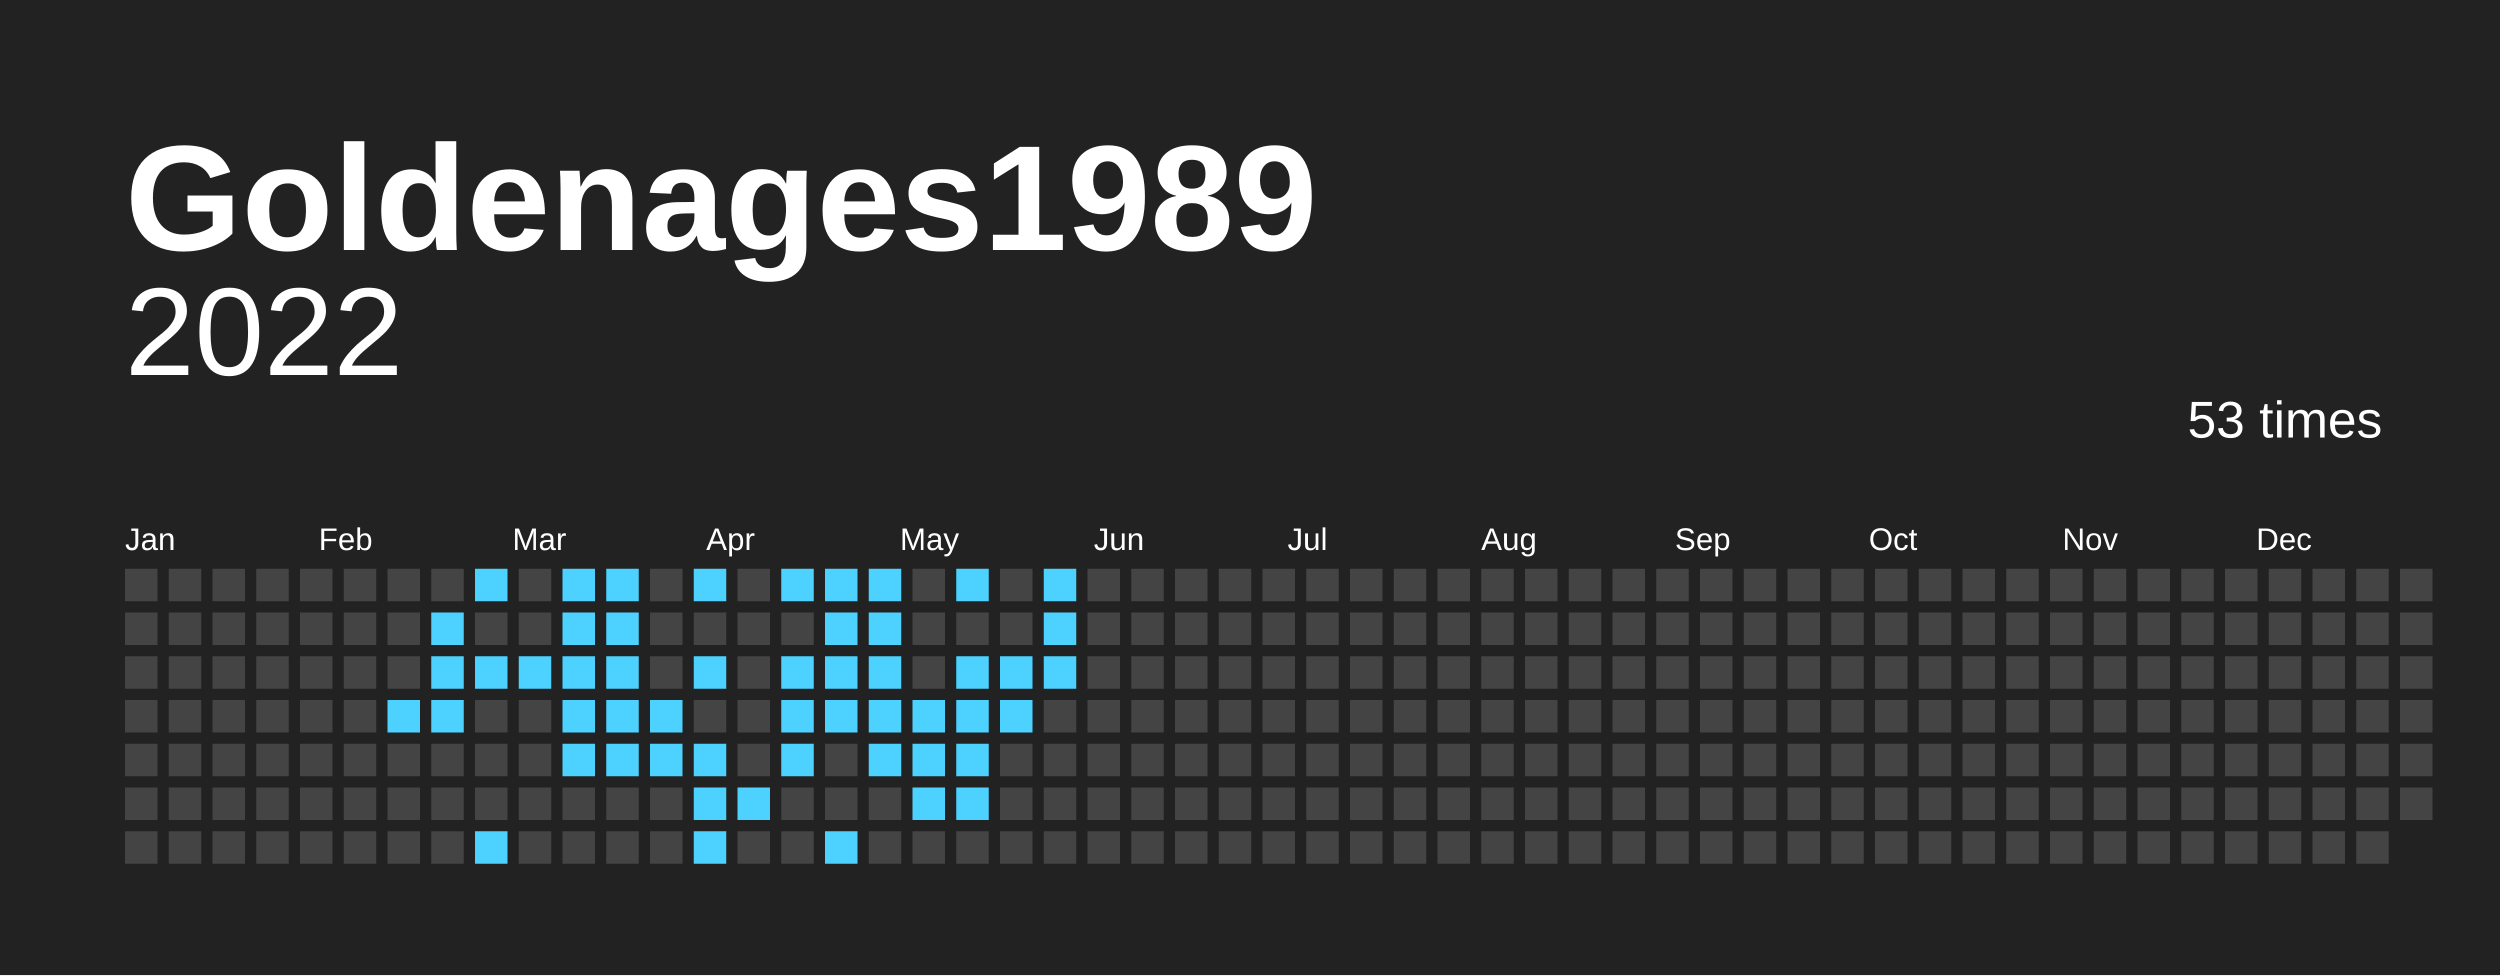
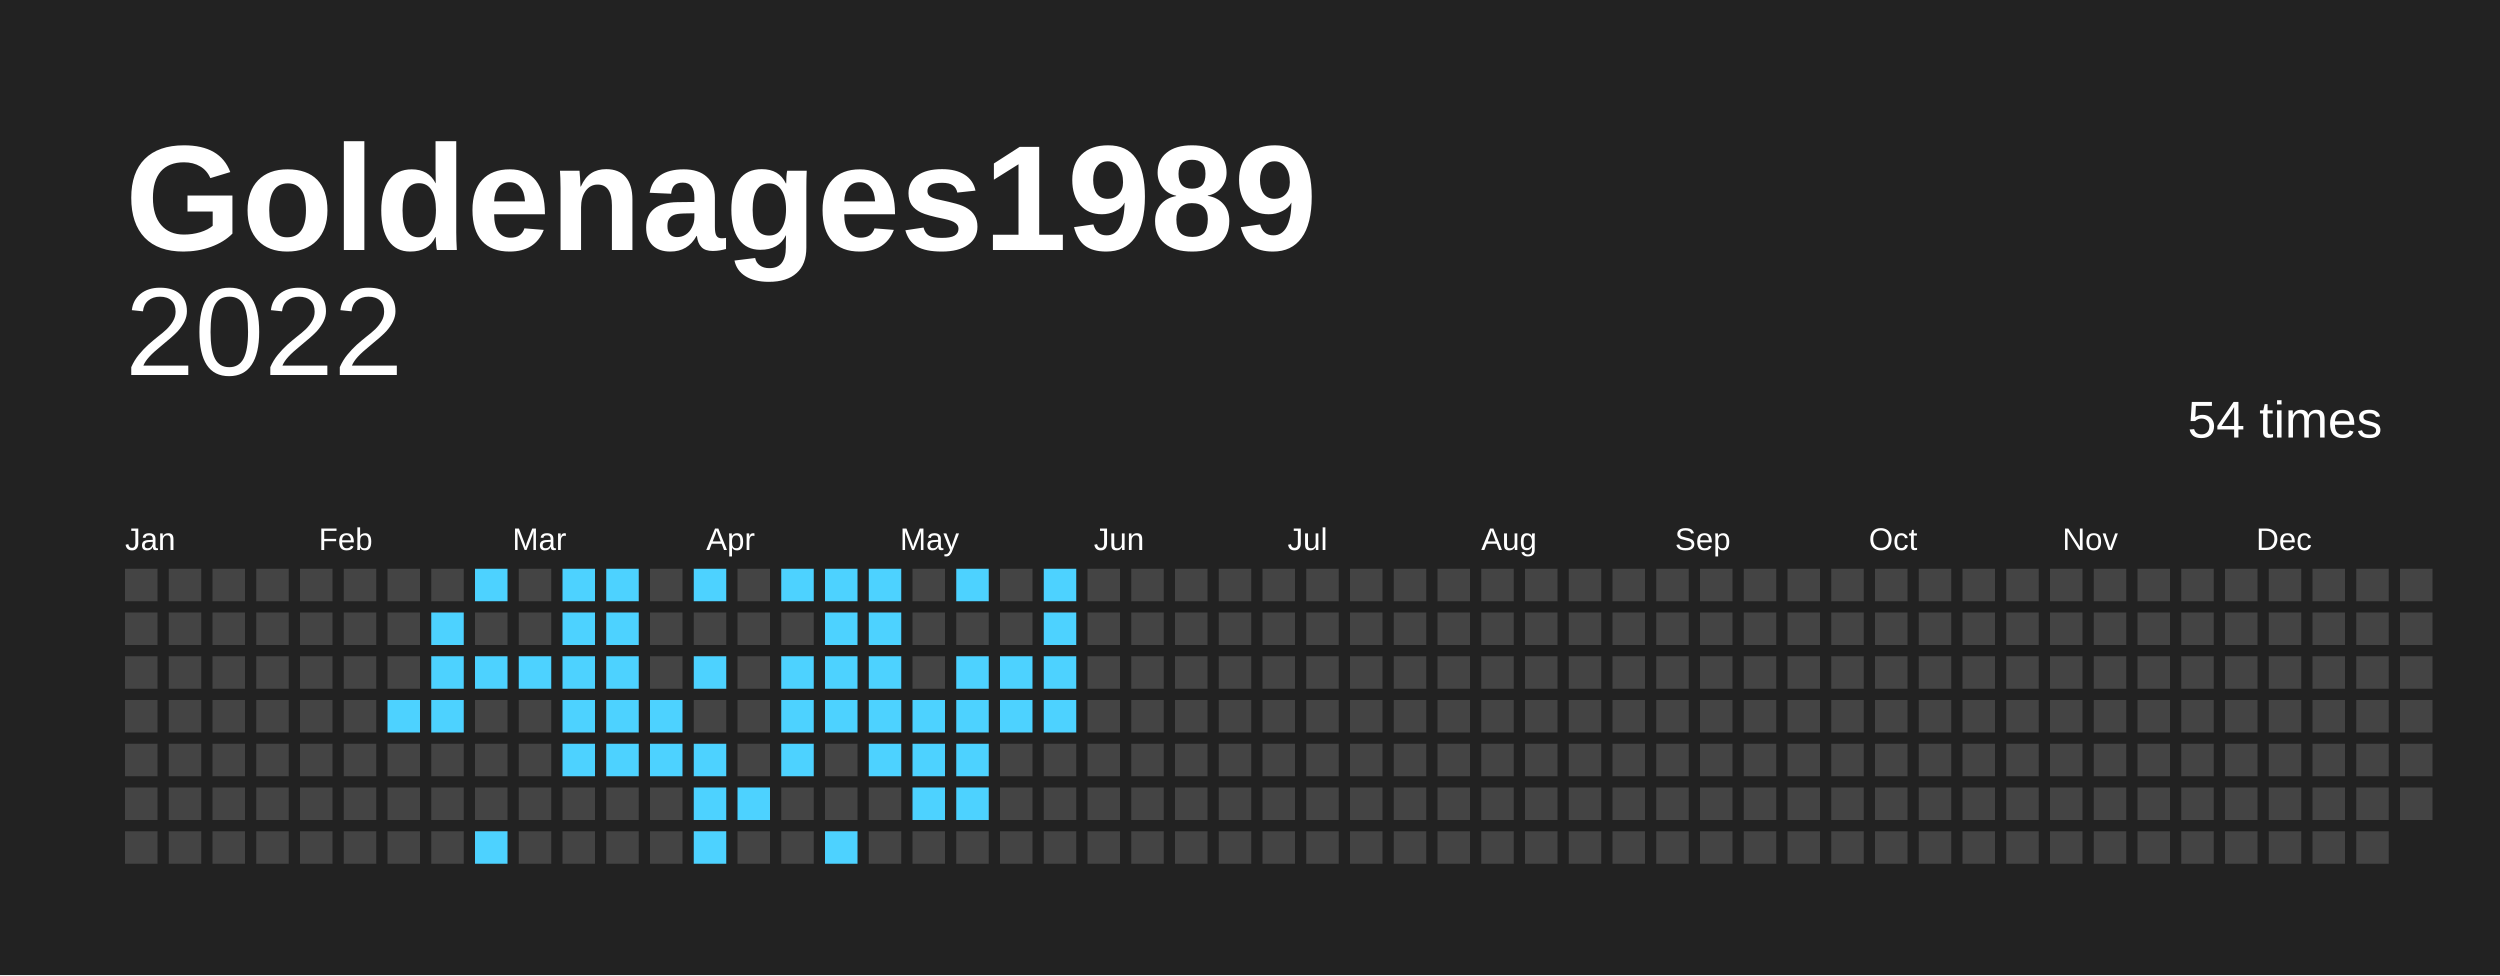
<svg xmlns="http://www.w3.org/2000/svg" baseProfile="full" height="78mm" version="1.1" viewBox="0,0,200,78" width="200mm">
  <defs />
  <rect fill="#222222" height="78" width="200" x="0" y="0" />
  <text fill="#FFFFFF" style="font-size:12px; font-family:Arial; font-weight:bold;" x="10" y="20">Goldenages1989</text>
  <text alignment-baseline="hanging" fill="#FFFFFF" style="font-size:10.0px; font-family:Arial;" x="10" y="30">2022</text>
-   <text alignment-baseline="hanging" fill="#FFFFFF" style="font-size:4.125px; font-family:Arial;" x="175" y="35">53 times</text>
+   <text alignment-baseline="hanging" fill="#FFFFFF" style="font-size:4.125px; font-family:Arial;" x="175" y="35">54 times</text>
  <text fill="#FFFFFF" style="font-size:2.5px; font-family:Arial" x="10.0" y="44">Jan</text>
  <text fill="#FFFFFF" style="font-size:2.5px; font-family:Arial" x="25.5" y="44">Feb</text>
  <text fill="#FFFFFF" style="font-size:2.5px; font-family:Arial" x="41.0" y="44">Mar</text>
  <text fill="#FFFFFF" style="font-size:2.5px; font-family:Arial" x="56.5" y="44">Apr</text>
  <text fill="#FFFFFF" style="font-size:2.5px; font-family:Arial" x="72.0" y="44">May</text>
  <text fill="#FFFFFF" style="font-size:2.5px; font-family:Arial" x="87.5" y="44">Jun</text>
  <text fill="#FFFFFF" style="font-size:2.5px; font-family:Arial" x="103.0" y="44">Jul</text>
  <text fill="#FFFFFF" style="font-size:2.5px; font-family:Arial" x="118.5" y="44">Aug</text>
  <text fill="#FFFFFF" style="font-size:2.5px; font-family:Arial" x="134.0" y="44">Sep</text>
  <text fill="#FFFFFF" style="font-size:2.5px; font-family:Arial" x="149.5" y="44">Oct</text>
  <text fill="#FFFFFF" style="font-size:2.5px; font-family:Arial" x="165.0" y="44">Nov</text>
  <text fill="#FFFFFF" style="font-size:2.5px; font-family:Arial" x="180.5" y="44">Dec</text>
  <rect fill="#444444" height="2.6" width="2.6" x="10.0" y="45.5" />
  <rect fill="#444444" height="2.6" width="2.6" x="10.0" y="49.0" />
  <rect fill="#444444" height="2.6" width="2.6" x="10.0" y="52.5" />
  <rect fill="#444444" height="2.6" width="2.6" x="10.0" y="56.0" />
  <rect fill="#444444" height="2.6" width="2.6" x="10.0" y="59.5" />
  <rect fill="#444444" height="2.6" width="2.6" x="10.0" y="63.0" />
  <rect fill="#444444" height="2.6" width="2.6" x="10.0" y="66.5" />
  <rect fill="#444444" height="2.6" width="2.6" x="13.5" y="45.5" />
  <rect fill="#444444" height="2.6" width="2.6" x="13.5" y="49.0" />
  <rect fill="#444444" height="2.6" width="2.6" x="13.5" y="52.5" />
  <rect fill="#444444" height="2.6" width="2.6" x="13.5" y="56.0" />
  <rect fill="#444444" height="2.6" width="2.6" x="13.5" y="59.5" />
  <rect fill="#444444" height="2.6" width="2.6" x="13.5" y="63.0" />
  <rect fill="#444444" height="2.6" width="2.6" x="13.5" y="66.5" />
  <rect fill="#444444" height="2.6" width="2.6" x="17.0" y="45.5" />
  <rect fill="#444444" height="2.6" width="2.6" x="17.0" y="49.0" />
  <rect fill="#444444" height="2.6" width="2.6" x="17.0" y="52.5" />
  <rect fill="#444444" height="2.6" width="2.6" x="17.0" y="56.0" />
  <rect fill="#444444" height="2.6" width="2.6" x="17.0" y="59.5" />
  <rect fill="#444444" height="2.6" width="2.6" x="17.0" y="63.0" />
  <rect fill="#444444" height="2.6" width="2.6" x="17.0" y="66.5" />
  <rect fill="#444444" height="2.6" width="2.6" x="20.5" y="45.5" />
  <rect fill="#444444" height="2.6" width="2.6" x="20.5" y="49.0" />
  <rect fill="#444444" height="2.6" width="2.6" x="20.5" y="52.5" />
  <rect fill="#444444" height="2.6" width="2.6" x="20.5" y="56.0" />
  <rect fill="#444444" height="2.6" width="2.6" x="20.5" y="59.5" />
  <rect fill="#444444" height="2.6" width="2.6" x="20.5" y="63.0" />
  <rect fill="#444444" height="2.6" width="2.6" x="20.5" y="66.5" />
  <rect fill="#444444" height="2.6" width="2.6" x="24.0" y="45.5" />
  <rect fill="#444444" height="2.6" width="2.6" x="24.0" y="49.0" />
  <rect fill="#444444" height="2.6" width="2.6" x="24.0" y="52.5" />
  <rect fill="#444444" height="2.6" width="2.6" x="24.0" y="56.0" />
  <rect fill="#444444" height="2.6" width="2.6" x="24.0" y="59.5" />
  <rect fill="#444444" height="2.6" width="2.6" x="24.0" y="63.0" />
  <rect fill="#444444" height="2.6" width="2.6" x="24.0" y="66.5" />
  <rect fill="#444444" height="2.6" width="2.6" x="27.5" y="45.5" />
  <rect fill="#444444" height="2.6" width="2.6" x="27.5" y="49.0" />
  <rect fill="#444444" height="2.6" width="2.6" x="27.5" y="52.5" />
  <rect fill="#444444" height="2.6" width="2.6" x="27.5" y="56.0" />
  <rect fill="#444444" height="2.6" width="2.6" x="27.5" y="59.5" />
  <rect fill="#444444" height="2.6" width="2.6" x="27.5" y="63.0" />
  <rect fill="#444444" height="2.6" width="2.6" x="27.5" y="66.5" />
  <rect fill="#444444" height="2.6" width="2.6" x="31.0" y="45.5" />
  <rect fill="#444444" height="2.6" width="2.6" x="31.0" y="49.0" />
  <rect fill="#444444" height="2.6" width="2.6" x="31.0" y="52.5" />
  <rect fill="#4DD2FF" height="2.6" width="2.6" x="31.0" y="56.0" />
  <rect fill="#444444" height="2.6" width="2.6" x="31.0" y="59.5" />
  <rect fill="#444444" height="2.6" width="2.6" x="31.0" y="63.0" />
  <rect fill="#444444" height="2.6" width="2.6" x="31.0" y="66.5" />
  <rect fill="#444444" height="2.6" width="2.6" x="34.5" y="45.5" />
  <rect fill="#4DD2FF" height="2.6" width="2.6" x="34.5" y="49.0" />
  <rect fill="#4DD2FF" height="2.6" width="2.6" x="34.5" y="52.5" />
  <rect fill="#4DD2FF" height="2.6" width="2.6" x="34.5" y="56.0" />
  <rect fill="#444444" height="2.6" width="2.6" x="34.5" y="59.5" />
  <rect fill="#444444" height="2.6" width="2.6" x="34.5" y="63.0" />
  <rect fill="#444444" height="2.6" width="2.6" x="34.5" y="66.5" />
  <rect fill="#4DD2FF" height="2.6" width="2.6" x="38.0" y="45.5" />
  <rect fill="#444444" height="2.6" width="2.6" x="38.0" y="49.0" />
  <rect fill="#4DD2FF" height="2.6" width="2.6" x="38.0" y="52.5" />
  <rect fill="#444444" height="2.6" width="2.6" x="38.0" y="56.0" />
  <rect fill="#444444" height="2.6" width="2.6" x="38.0" y="59.5" />
  <rect fill="#444444" height="2.6" width="2.6" x="38.0" y="63.0" />
  <rect fill="#4DD2FF" height="2.6" width="2.6" x="38.0" y="66.5" />
  <rect fill="#444444" height="2.6" width="2.6" x="41.5" y="45.5" />
  <rect fill="#444444" height="2.6" width="2.6" x="41.5" y="49.0" />
  <rect fill="#4DD2FF" height="2.6" width="2.6" x="41.5" y="52.5" />
  <rect fill="#444444" height="2.6" width="2.6" x="41.5" y="56.0" />
  <rect fill="#444444" height="2.6" width="2.6" x="41.5" y="59.5" />
  <rect fill="#444444" height="2.6" width="2.6" x="41.5" y="63.0" />
  <rect fill="#444444" height="2.6" width="2.6" x="41.5" y="66.5" />
  <rect fill="#4DD2FF" height="2.6" width="2.6" x="45.0" y="45.5" />
  <rect fill="#4DD2FF" height="2.6" width="2.6" x="45.0" y="49.0" />
  <rect fill="#4DD2FF" height="2.6" width="2.6" x="45.0" y="52.5" />
  <rect fill="#4DD2FF" height="2.6" width="2.6" x="45.0" y="56.0" />
  <rect fill="#4DD2FF" height="2.6" width="2.6" x="45.0" y="59.5" />
  <rect fill="#444444" height="2.6" width="2.6" x="45.0" y="63.0" />
  <rect fill="#444444" height="2.6" width="2.6" x="45.0" y="66.5" />
  <rect fill="#4DD2FF" height="2.6" width="2.6" x="48.5" y="45.5" />
  <rect fill="#4DD2FF" height="2.6" width="2.6" x="48.5" y="49.0" />
  <rect fill="#4DD2FF" height="2.6" width="2.6" x="48.5" y="52.5" />
  <rect fill="#4DD2FF" height="2.6" width="2.6" x="48.5" y="56.0" />
  <rect fill="#4DD2FF" height="2.6" width="2.6" x="48.5" y="59.5" />
  <rect fill="#444444" height="2.6" width="2.6" x="48.5" y="63.0" />
  <rect fill="#444444" height="2.6" width="2.6" x="48.5" y="66.5" />
  <rect fill="#444444" height="2.6" width="2.6" x="52.0" y="45.5" />
  <rect fill="#444444" height="2.6" width="2.6" x="52.0" y="49.0" />
  <rect fill="#444444" height="2.6" width="2.6" x="52.0" y="52.5" />
  <rect fill="#4DD2FF" height="2.6" width="2.6" x="52.0" y="56.0" />
  <rect fill="#4DD2FF" height="2.6" width="2.6" x="52.0" y="59.5" />
  <rect fill="#444444" height="2.6" width="2.6" x="52.0" y="63.0" />
  <rect fill="#444444" height="2.6" width="2.6" x="52.0" y="66.5" />
  <rect fill="#4DD2FF" height="2.6" width="2.6" x="55.5" y="45.5" />
  <rect fill="#444444" height="2.6" width="2.6" x="55.5" y="49.0" />
  <rect fill="#4DD2FF" height="2.6" width="2.6" x="55.5" y="52.5" />
  <rect fill="#444444" height="2.6" width="2.6" x="55.5" y="56.0" />
  <rect fill="#4DD2FF" height="2.6" width="2.6" x="55.5" y="59.5" />
  <rect fill="#4DD2FF" height="2.6" width="2.6" x="55.5" y="63.0" />
  <rect fill="#4DD2FF" height="2.6" width="2.6" x="55.5" y="66.5" />
  <rect fill="#444444" height="2.6" width="2.6" x="59.0" y="45.5" />
  <rect fill="#444444" height="2.6" width="2.6" x="59.0" y="49.0" />
  <rect fill="#444444" height="2.6" width="2.6" x="59.0" y="52.5" />
  <rect fill="#444444" height="2.6" width="2.6" x="59.0" y="56.0" />
  <rect fill="#444444" height="2.6" width="2.6" x="59.0" y="59.5" />
  <rect fill="#4DD2FF" height="2.6" width="2.6" x="59.0" y="63.0" />
  <rect fill="#444444" height="2.6" width="2.6" x="59.0" y="66.5" />
  <rect fill="#4DD2FF" height="2.6" width="2.6" x="62.5" y="45.5" />
  <rect fill="#444444" height="2.6" width="2.6" x="62.5" y="49.0" />
  <rect fill="#4DD2FF" height="2.6" width="2.6" x="62.5" y="52.5" />
  <rect fill="#4DD2FF" height="2.6" width="2.6" x="62.5" y="56.0" />
  <rect fill="#4DD2FF" height="2.6" width="2.6" x="62.5" y="59.5" />
  <rect fill="#444444" height="2.6" width="2.6" x="62.5" y="63.0" />
  <rect fill="#444444" height="2.6" width="2.6" x="62.5" y="66.5" />
  <rect fill="#4DD2FF" height="2.6" width="2.6" x="66.0" y="45.5" />
  <rect fill="#4DD2FF" height="2.6" width="2.6" x="66.0" y="49.0" />
  <rect fill="#4DD2FF" height="2.6" width="2.6" x="66.0" y="52.5" />
  <rect fill="#4DD2FF" height="2.6" width="2.6" x="66.0" y="56.0" />
  <rect fill="#444444" height="2.6" width="2.6" x="66.0" y="59.5" />
  <rect fill="#444444" height="2.6" width="2.6" x="66.0" y="63.0" />
  <rect fill="#4DD2FF" height="2.6" width="2.6" x="66.0" y="66.5" />
  <rect fill="#4DD2FF" height="2.6" width="2.6" x="69.5" y="45.5" />
  <rect fill="#4DD2FF" height="2.6" width="2.6" x="69.5" y="49.0" />
  <rect fill="#4DD2FF" height="2.6" width="2.6" x="69.5" y="52.5" />
  <rect fill="#4DD2FF" height="2.6" width="2.6" x="69.5" y="56.0" />
  <rect fill="#4DD2FF" height="2.6" width="2.6" x="69.5" y="59.5" />
  <rect fill="#444444" height="2.6" width="2.6" x="69.5" y="63.0" />
  <rect fill="#444444" height="2.6" width="2.6" x="69.5" y="66.5" />
  <rect fill="#444444" height="2.6" width="2.6" x="73.0" y="45.5" />
  <rect fill="#444444" height="2.6" width="2.6" x="73.0" y="49.0" />
  <rect fill="#444444" height="2.6" width="2.6" x="73.0" y="52.5" />
  <rect fill="#4DD2FF" height="2.6" width="2.6" x="73.0" y="56.0" />
  <rect fill="#4DD2FF" height="2.6" width="2.6" x="73.0" y="59.5" />
  <rect fill="#4DD2FF" height="2.6" width="2.6" x="73.0" y="63.0" />
  <rect fill="#444444" height="2.6" width="2.6" x="73.0" y="66.5" />
  <rect fill="#4DD2FF" height="2.6" width="2.6" x="76.5" y="45.5" />
  <rect fill="#444444" height="2.6" width="2.6" x="76.5" y="49.0" />
  <rect fill="#4DD2FF" height="2.6" width="2.6" x="76.5" y="52.5" />
  <rect fill="#4DD2FF" height="2.6" width="2.6" x="76.5" y="56.0" />
  <rect fill="#4DD2FF" height="2.6" width="2.6" x="76.5" y="59.5" />
  <rect fill="#4DD2FF" height="2.6" width="2.6" x="76.5" y="63.0" />
  <rect fill="#444444" height="2.6" width="2.6" x="76.5" y="66.5" />
  <rect fill="#444444" height="2.6" width="2.6" x="80.0" y="45.5" />
  <rect fill="#444444" height="2.6" width="2.6" x="80.0" y="49.0" />
  <rect fill="#4DD2FF" height="2.6" width="2.6" x="80.0" y="52.5" />
  <rect fill="#4DD2FF" height="2.6" width="2.6" x="80.0" y="56.0" />
  <rect fill="#444444" height="2.6" width="2.6" x="80.0" y="59.5" />
  <rect fill="#444444" height="2.6" width="2.6" x="80.0" y="63.0" />
  <rect fill="#444444" height="2.6" width="2.6" x="80.0" y="66.5" />
  <rect fill="#4DD2FF" height="2.6" width="2.6" x="83.5" y="45.5" />
  <rect fill="#4DD2FF" height="2.6" width="2.6" x="83.5" y="49.0" />
  <rect fill="#4DD2FF" height="2.6" width="2.6" x="83.5" y="52.5" />
-   <rect fill="#444444" height="2.6" width="2.6" x="83.5" y="56.0" />
+   <rect fill="#4DD2FF" height="2.6" width="2.6" x="83.5" y="56.0" />
  <rect fill="#444444" height="2.6" width="2.6" x="83.5" y="59.5" />
  <rect fill="#444444" height="2.6" width="2.6" x="83.5" y="63.0" />
  <rect fill="#444444" height="2.6" width="2.6" x="83.5" y="66.5" />
  <rect fill="#444444" height="2.6" width="2.6" x="87.0" y="45.5" />
  <rect fill="#444444" height="2.6" width="2.6" x="87.0" y="49.0" />
  <rect fill="#444444" height="2.6" width="2.6" x="87.0" y="52.5" />
  <rect fill="#444444" height="2.6" width="2.6" x="87.0" y="56.0" />
  <rect fill="#444444" height="2.6" width="2.6" x="87.0" y="59.5" />
  <rect fill="#444444" height="2.6" width="2.6" x="87.0" y="63.0" />
  <rect fill="#444444" height="2.6" width="2.6" x="87.0" y="66.5" />
  <rect fill="#444444" height="2.6" width="2.6" x="90.5" y="45.5" />
  <rect fill="#444444" height="2.6" width="2.6" x="90.5" y="49.0" />
  <rect fill="#444444" height="2.6" width="2.6" x="90.5" y="52.5" />
  <rect fill="#444444" height="2.6" width="2.6" x="90.5" y="56.0" />
  <rect fill="#444444" height="2.6" width="2.6" x="90.5" y="59.5" />
  <rect fill="#444444" height="2.6" width="2.6" x="90.5" y="63.0" />
  <rect fill="#444444" height="2.6" width="2.6" x="90.5" y="66.5" />
  <rect fill="#444444" height="2.6" width="2.6" x="94.0" y="45.5" />
  <rect fill="#444444" height="2.6" width="2.6" x="94.0" y="49.0" />
  <rect fill="#444444" height="2.6" width="2.6" x="94.0" y="52.5" />
  <rect fill="#444444" height="2.6" width="2.6" x="94.0" y="56.0" />
  <rect fill="#444444" height="2.6" width="2.6" x="94.0" y="59.5" />
  <rect fill="#444444" height="2.6" width="2.6" x="94.0" y="63.0" />
  <rect fill="#444444" height="2.6" width="2.6" x="94.0" y="66.5" />
  <rect fill="#444444" height="2.6" width="2.6" x="97.5" y="45.5" />
  <rect fill="#444444" height="2.6" width="2.6" x="97.5" y="49.0" />
  <rect fill="#444444" height="2.6" width="2.6" x="97.5" y="52.5" />
  <rect fill="#444444" height="2.6" width="2.6" x="97.5" y="56.0" />
  <rect fill="#444444" height="2.6" width="2.6" x="97.5" y="59.5" />
  <rect fill="#444444" height="2.6" width="2.6" x="97.5" y="63.0" />
  <rect fill="#444444" height="2.6" width="2.6" x="97.5" y="66.5" />
  <rect fill="#444444" height="2.6" width="2.6" x="101.0" y="45.5" />
  <rect fill="#444444" height="2.6" width="2.6" x="101.0" y="49.0" />
  <rect fill="#444444" height="2.6" width="2.6" x="101.0" y="52.5" />
  <rect fill="#444444" height="2.6" width="2.6" x="101.0" y="56.0" />
  <rect fill="#444444" height="2.6" width="2.6" x="101.0" y="59.5" />
  <rect fill="#444444" height="2.6" width="2.6" x="101.0" y="63.0" />
  <rect fill="#444444" height="2.6" width="2.6" x="101.0" y="66.5" />
  <rect fill="#444444" height="2.6" width="2.6" x="104.5" y="45.5" />
  <rect fill="#444444" height="2.6" width="2.6" x="104.5" y="49.0" />
  <rect fill="#444444" height="2.6" width="2.6" x="104.5" y="52.5" />
  <rect fill="#444444" height="2.6" width="2.6" x="104.5" y="56.0" />
  <rect fill="#444444" height="2.6" width="2.6" x="104.5" y="59.5" />
  <rect fill="#444444" height="2.6" width="2.6" x="104.5" y="63.0" />
  <rect fill="#444444" height="2.6" width="2.6" x="104.5" y="66.5" />
  <rect fill="#444444" height="2.6" width="2.6" x="108.0" y="45.5" />
  <rect fill="#444444" height="2.6" width="2.6" x="108.0" y="49.0" />
  <rect fill="#444444" height="2.6" width="2.6" x="108.0" y="52.5" />
  <rect fill="#444444" height="2.6" width="2.6" x="108.0" y="56.0" />
  <rect fill="#444444" height="2.6" width="2.6" x="108.0" y="59.5" />
  <rect fill="#444444" height="2.6" width="2.6" x="108.0" y="63.0" />
  <rect fill="#444444" height="2.6" width="2.6" x="108.0" y="66.5" />
  <rect fill="#444444" height="2.6" width="2.6" x="111.5" y="45.5" />
  <rect fill="#444444" height="2.6" width="2.6" x="111.5" y="49.0" />
  <rect fill="#444444" height="2.6" width="2.6" x="111.5" y="52.5" />
  <rect fill="#444444" height="2.6" width="2.6" x="111.5" y="56.0" />
  <rect fill="#444444" height="2.6" width="2.6" x="111.5" y="59.5" />
  <rect fill="#444444" height="2.6" width="2.6" x="111.5" y="63.0" />
  <rect fill="#444444" height="2.6" width="2.6" x="111.5" y="66.5" />
  <rect fill="#444444" height="2.6" width="2.6" x="115.0" y="45.5" />
  <rect fill="#444444" height="2.6" width="2.6" x="115.0" y="49.0" />
  <rect fill="#444444" height="2.6" width="2.6" x="115.0" y="52.5" />
  <rect fill="#444444" height="2.6" width="2.6" x="115.0" y="56.0" />
  <rect fill="#444444" height="2.6" width="2.6" x="115.0" y="59.5" />
  <rect fill="#444444" height="2.6" width="2.6" x="115.0" y="63.0" />
  <rect fill="#444444" height="2.6" width="2.6" x="115.0" y="66.5" />
  <rect fill="#444444" height="2.6" width="2.6" x="118.5" y="45.5" />
  <rect fill="#444444" height="2.6" width="2.6" x="118.5" y="49.0" />
  <rect fill="#444444" height="2.6" width="2.6" x="118.5" y="52.5" />
  <rect fill="#444444" height="2.6" width="2.6" x="118.5" y="56.0" />
  <rect fill="#444444" height="2.6" width="2.6" x="118.5" y="59.5" />
  <rect fill="#444444" height="2.6" width="2.6" x="118.5" y="63.0" />
  <rect fill="#444444" height="2.6" width="2.6" x="118.5" y="66.5" />
  <rect fill="#444444" height="2.6" width="2.6" x="122.0" y="45.5" />
  <rect fill="#444444" height="2.6" width="2.6" x="122.0" y="49.0" />
  <rect fill="#444444" height="2.6" width="2.6" x="122.0" y="52.5" />
  <rect fill="#444444" height="2.6" width="2.6" x="122.0" y="56.0" />
  <rect fill="#444444" height="2.6" width="2.6" x="122.0" y="59.5" />
  <rect fill="#444444" height="2.6" width="2.6" x="122.0" y="63.0" />
  <rect fill="#444444" height="2.6" width="2.6" x="122.0" y="66.5" />
  <rect fill="#444444" height="2.6" width="2.6" x="125.5" y="45.5" />
  <rect fill="#444444" height="2.6" width="2.6" x="125.5" y="49.0" />
  <rect fill="#444444" height="2.6" width="2.6" x="125.5" y="52.5" />
  <rect fill="#444444" height="2.6" width="2.6" x="125.5" y="56.0" />
  <rect fill="#444444" height="2.6" width="2.6" x="125.5" y="59.5" />
  <rect fill="#444444" height="2.6" width="2.6" x="125.5" y="63.0" />
  <rect fill="#444444" height="2.6" width="2.6" x="125.5" y="66.5" />
  <rect fill="#444444" height="2.6" width="2.6" x="129.0" y="45.5" />
  <rect fill="#444444" height="2.6" width="2.6" x="129.0" y="49.0" />
  <rect fill="#444444" height="2.6" width="2.6" x="129.0" y="52.5" />
  <rect fill="#444444" height="2.6" width="2.6" x="129.0" y="56.0" />
  <rect fill="#444444" height="2.6" width="2.6" x="129.0" y="59.5" />
  <rect fill="#444444" height="2.6" width="2.6" x="129.0" y="63.0" />
  <rect fill="#444444" height="2.6" width="2.6" x="129.0" y="66.5" />
  <rect fill="#444444" height="2.6" width="2.6" x="132.5" y="45.5" />
  <rect fill="#444444" height="2.6" width="2.6" x="132.5" y="49.0" />
  <rect fill="#444444" height="2.6" width="2.6" x="132.5" y="52.5" />
  <rect fill="#444444" height="2.6" width="2.6" x="132.5" y="56.0" />
  <rect fill="#444444" height="2.6" width="2.6" x="132.5" y="59.5" />
  <rect fill="#444444" height="2.6" width="2.6" x="132.5" y="63.0" />
  <rect fill="#444444" height="2.6" width="2.6" x="132.5" y="66.5" />
  <rect fill="#444444" height="2.6" width="2.6" x="136.0" y="45.5" />
  <rect fill="#444444" height="2.6" width="2.6" x="136.0" y="49.0" />
  <rect fill="#444444" height="2.6" width="2.6" x="136.0" y="52.5" />
  <rect fill="#444444" height="2.6" width="2.6" x="136.0" y="56.0" />
  <rect fill="#444444" height="2.6" width="2.6" x="136.0" y="59.5" />
  <rect fill="#444444" height="2.6" width="2.6" x="136.0" y="63.0" />
  <rect fill="#444444" height="2.6" width="2.6" x="136.0" y="66.5" />
  <rect fill="#444444" height="2.6" width="2.6" x="139.5" y="45.5" />
  <rect fill="#444444" height="2.6" width="2.6" x="139.5" y="49.0" />
  <rect fill="#444444" height="2.6" width="2.6" x="139.5" y="52.5" />
  <rect fill="#444444" height="2.6" width="2.6" x="139.5" y="56.0" />
  <rect fill="#444444" height="2.6" width="2.6" x="139.5" y="59.5" />
  <rect fill="#444444" height="2.6" width="2.6" x="139.5" y="63.0" />
  <rect fill="#444444" height="2.6" width="2.6" x="139.5" y="66.5" />
  <rect fill="#444444" height="2.6" width="2.6" x="143.0" y="45.5" />
  <rect fill="#444444" height="2.6" width="2.6" x="143.0" y="49.0" />
  <rect fill="#444444" height="2.6" width="2.6" x="143.0" y="52.5" />
  <rect fill="#444444" height="2.6" width="2.6" x="143.0" y="56.0" />
  <rect fill="#444444" height="2.6" width="2.6" x="143.0" y="59.5" />
  <rect fill="#444444" height="2.6" width="2.6" x="143.0" y="63.0" />
  <rect fill="#444444" height="2.6" width="2.6" x="143.0" y="66.5" />
  <rect fill="#444444" height="2.6" width="2.6" x="146.5" y="45.5" />
  <rect fill="#444444" height="2.6" width="2.6" x="146.5" y="49.0" />
  <rect fill="#444444" height="2.6" width="2.6" x="146.5" y="52.5" />
  <rect fill="#444444" height="2.6" width="2.6" x="146.5" y="56.0" />
  <rect fill="#444444" height="2.6" width="2.6" x="146.5" y="59.5" />
  <rect fill="#444444" height="2.6" width="2.6" x="146.5" y="63.0" />
  <rect fill="#444444" height="2.6" width="2.6" x="146.5" y="66.5" />
  <rect fill="#444444" height="2.6" width="2.6" x="150.0" y="45.5" />
  <rect fill="#444444" height="2.6" width="2.6" x="150.0" y="49.0" />
  <rect fill="#444444" height="2.6" width="2.6" x="150.0" y="52.5" />
  <rect fill="#444444" height="2.6" width="2.6" x="150.0" y="56.0" />
  <rect fill="#444444" height="2.6" width="2.6" x="150.0" y="59.5" />
  <rect fill="#444444" height="2.6" width="2.6" x="150.0" y="63.0" />
  <rect fill="#444444" height="2.6" width="2.6" x="150.0" y="66.5" />
  <rect fill="#444444" height="2.6" width="2.6" x="153.5" y="45.5" />
  <rect fill="#444444" height="2.6" width="2.6" x="153.5" y="49.0" />
  <rect fill="#444444" height="2.6" width="2.6" x="153.5" y="52.5" />
  <rect fill="#444444" height="2.6" width="2.6" x="153.5" y="56.0" />
  <rect fill="#444444" height="2.6" width="2.6" x="153.5" y="59.5" />
  <rect fill="#444444" height="2.6" width="2.6" x="153.5" y="63.0" />
  <rect fill="#444444" height="2.6" width="2.6" x="153.5" y="66.5" />
  <rect fill="#444444" height="2.6" width="2.6" x="157.0" y="45.5" />
  <rect fill="#444444" height="2.6" width="2.6" x="157.0" y="49.0" />
  <rect fill="#444444" height="2.6" width="2.6" x="157.0" y="52.5" />
  <rect fill="#444444" height="2.6" width="2.6" x="157.0" y="56.0" />
  <rect fill="#444444" height="2.6" width="2.6" x="157.0" y="59.5" />
  <rect fill="#444444" height="2.6" width="2.6" x="157.0" y="63.0" />
  <rect fill="#444444" height="2.6" width="2.6" x="157.0" y="66.5" />
  <rect fill="#444444" height="2.6" width="2.6" x="160.5" y="45.5" />
  <rect fill="#444444" height="2.6" width="2.6" x="160.5" y="49.0" />
  <rect fill="#444444" height="2.6" width="2.6" x="160.5" y="52.5" />
  <rect fill="#444444" height="2.6" width="2.6" x="160.5" y="56.0" />
  <rect fill="#444444" height="2.6" width="2.6" x="160.5" y="59.5" />
  <rect fill="#444444" height="2.6" width="2.6" x="160.5" y="63.0" />
  <rect fill="#444444" height="2.6" width="2.6" x="160.5" y="66.5" />
  <rect fill="#444444" height="2.6" width="2.6" x="164.0" y="45.5" />
  <rect fill="#444444" height="2.6" width="2.6" x="164.0" y="49.0" />
  <rect fill="#444444" height="2.6" width="2.6" x="164.0" y="52.5" />
  <rect fill="#444444" height="2.6" width="2.6" x="164.0" y="56.0" />
  <rect fill="#444444" height="2.6" width="2.6" x="164.0" y="59.5" />
  <rect fill="#444444" height="2.6" width="2.6" x="164.0" y="63.0" />
  <rect fill="#444444" height="2.6" width="2.6" x="164.0" y="66.5" />
  <rect fill="#444444" height="2.6" width="2.6" x="167.5" y="45.5" />
  <rect fill="#444444" height="2.6" width="2.6" x="167.5" y="49.0" />
  <rect fill="#444444" height="2.6" width="2.6" x="167.5" y="52.5" />
  <rect fill="#444444" height="2.6" width="2.6" x="167.5" y="56.0" />
  <rect fill="#444444" height="2.6" width="2.6" x="167.5" y="59.5" />
  <rect fill="#444444" height="2.6" width="2.6" x="167.5" y="63.0" />
  <rect fill="#444444" height="2.6" width="2.6" x="167.5" y="66.5" />
  <rect fill="#444444" height="2.6" width="2.6" x="171.0" y="45.5" />
  <rect fill="#444444" height="2.6" width="2.6" x="171.0" y="49.0" />
  <rect fill="#444444" height="2.6" width="2.6" x="171.0" y="52.5" />
  <rect fill="#444444" height="2.6" width="2.6" x="171.0" y="56.0" />
  <rect fill="#444444" height="2.6" width="2.6" x="171.0" y="59.5" />
  <rect fill="#444444" height="2.6" width="2.6" x="171.0" y="63.0" />
  <rect fill="#444444" height="2.6" width="2.6" x="171.0" y="66.5" />
  <rect fill="#444444" height="2.6" width="2.6" x="174.5" y="45.5" />
  <rect fill="#444444" height="2.6" width="2.6" x="174.5" y="49.0" />
  <rect fill="#444444" height="2.6" width="2.6" x="174.5" y="52.5" />
  <rect fill="#444444" height="2.6" width="2.6" x="174.5" y="56.0" />
  <rect fill="#444444" height="2.6" width="2.6" x="174.5" y="59.5" />
  <rect fill="#444444" height="2.6" width="2.6" x="174.5" y="63.0" />
  <rect fill="#444444" height="2.6" width="2.6" x="174.5" y="66.5" />
  <rect fill="#444444" height="2.6" width="2.6" x="178.0" y="45.5" />
  <rect fill="#444444" height="2.6" width="2.6" x="178.0" y="49.0" />
  <rect fill="#444444" height="2.6" width="2.6" x="178.0" y="52.5" />
  <rect fill="#444444" height="2.6" width="2.6" x="178.0" y="56.0" />
  <rect fill="#444444" height="2.6" width="2.6" x="178.0" y="59.5" />
  <rect fill="#444444" height="2.6" width="2.6" x="178.0" y="63.0" />
  <rect fill="#444444" height="2.6" width="2.6" x="178.0" y="66.5" />
  <rect fill="#444444" height="2.6" width="2.6" x="181.5" y="45.5" />
  <rect fill="#444444" height="2.6" width="2.6" x="181.5" y="49.0" />
  <rect fill="#444444" height="2.6" width="2.6" x="181.5" y="52.5" />
  <rect fill="#444444" height="2.6" width="2.6" x="181.5" y="56.0" />
  <rect fill="#444444" height="2.6" width="2.6" x="181.5" y="59.5" />
  <rect fill="#444444" height="2.6" width="2.6" x="181.5" y="63.0" />
  <rect fill="#444444" height="2.6" width="2.6" x="181.5" y="66.5" />
  <rect fill="#444444" height="2.6" width="2.6" x="185.0" y="45.5" />
  <rect fill="#444444" height="2.6" width="2.6" x="185.0" y="49.0" />
  <rect fill="#444444" height="2.6" width="2.6" x="185.0" y="52.5" />
  <rect fill="#444444" height="2.6" width="2.6" x="185.0" y="56.0" />
  <rect fill="#444444" height="2.6" width="2.6" x="185.0" y="59.5" />
  <rect fill="#444444" height="2.6" width="2.6" x="185.0" y="63.0" />
  <rect fill="#444444" height="2.6" width="2.6" x="185.0" y="66.5" />
  <rect fill="#444444" height="2.6" width="2.6" x="188.5" y="45.5" />
  <rect fill="#444444" height="2.6" width="2.6" x="188.5" y="49.0" />
  <rect fill="#444444" height="2.6" width="2.6" x="188.5" y="52.5" />
  <rect fill="#444444" height="2.6" width="2.6" x="188.5" y="56.0" />
  <rect fill="#444444" height="2.6" width="2.6" x="188.5" y="59.5" />
  <rect fill="#444444" height="2.6" width="2.6" x="188.5" y="63.0" />
  <rect fill="#444444" height="2.6" width="2.6" x="188.5" y="66.5" />
  <rect fill="#444444" height="2.6" width="2.6" x="192.0" y="45.5" />
  <rect fill="#444444" height="2.6" width="2.6" x="192.0" y="49.0" />
  <rect fill="#444444" height="2.6" width="2.6" x="192.0" y="52.5" />
  <rect fill="#444444" height="2.6" width="2.6" x="192.0" y="56.0" />
  <rect fill="#444444" height="2.6" width="2.6" x="192.0" y="59.5" />
  <rect fill="#444444" height="2.6" width="2.6" x="192.0" y="63.0" />
</svg>
